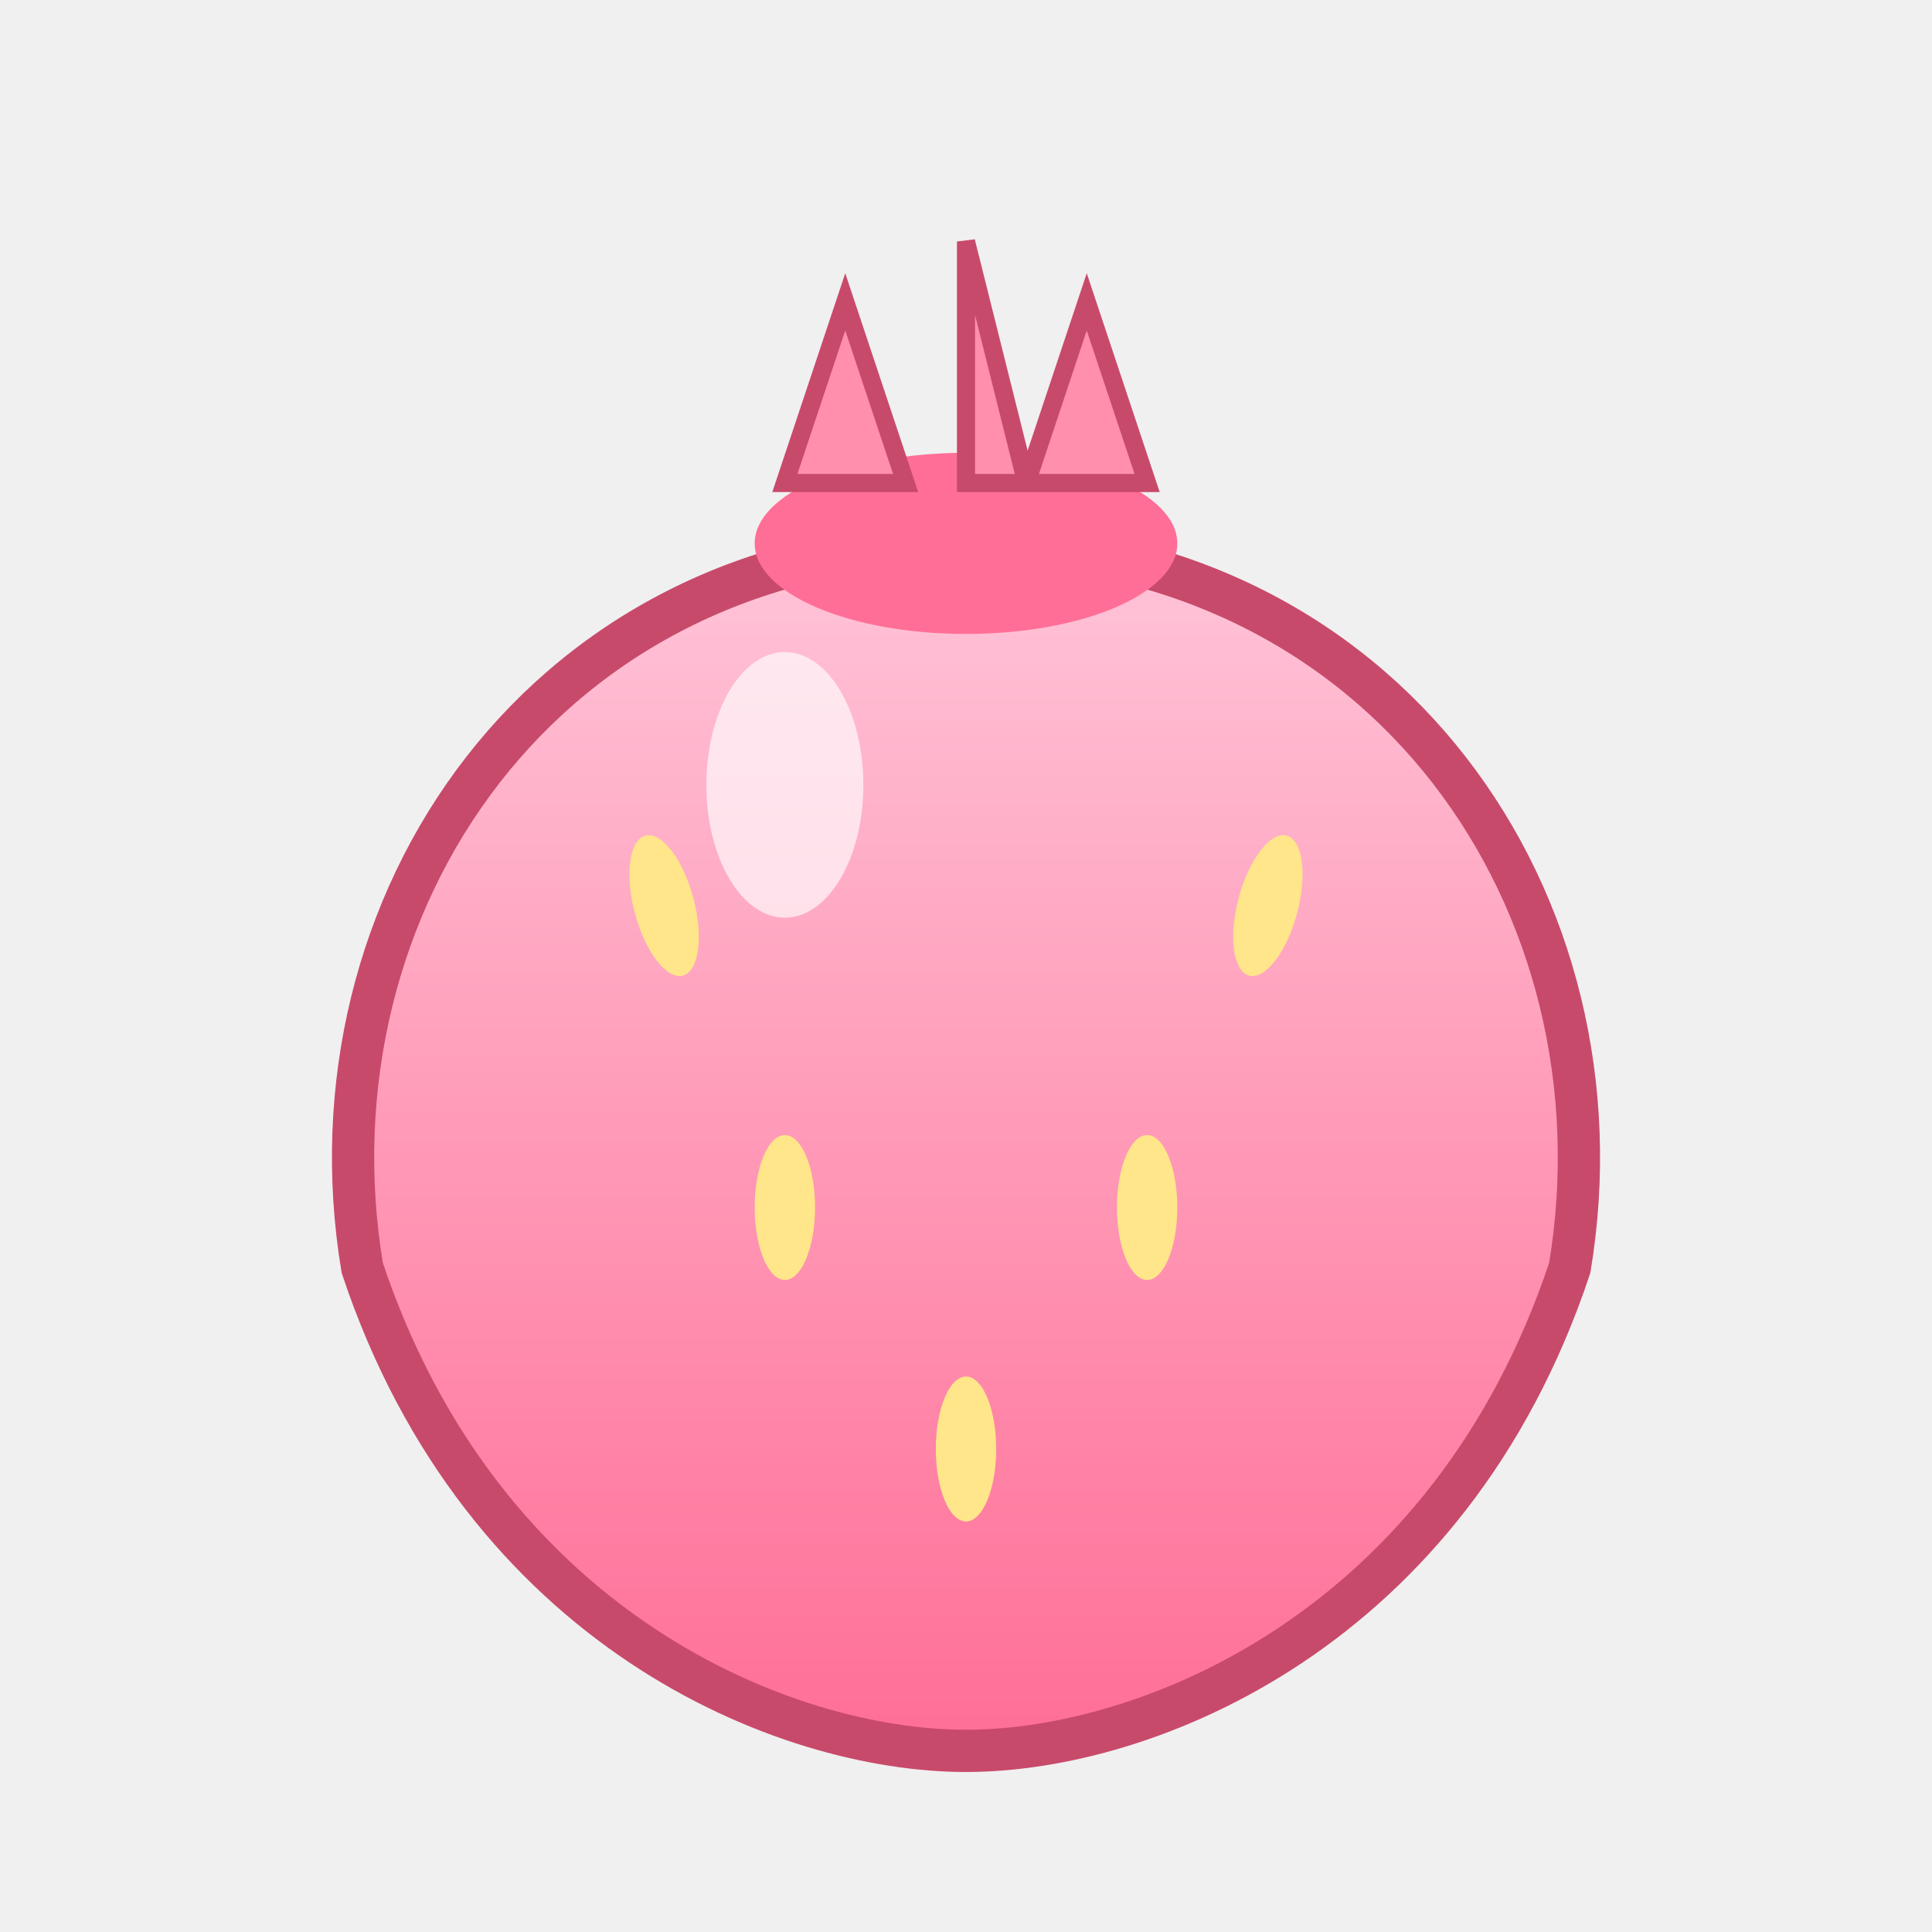
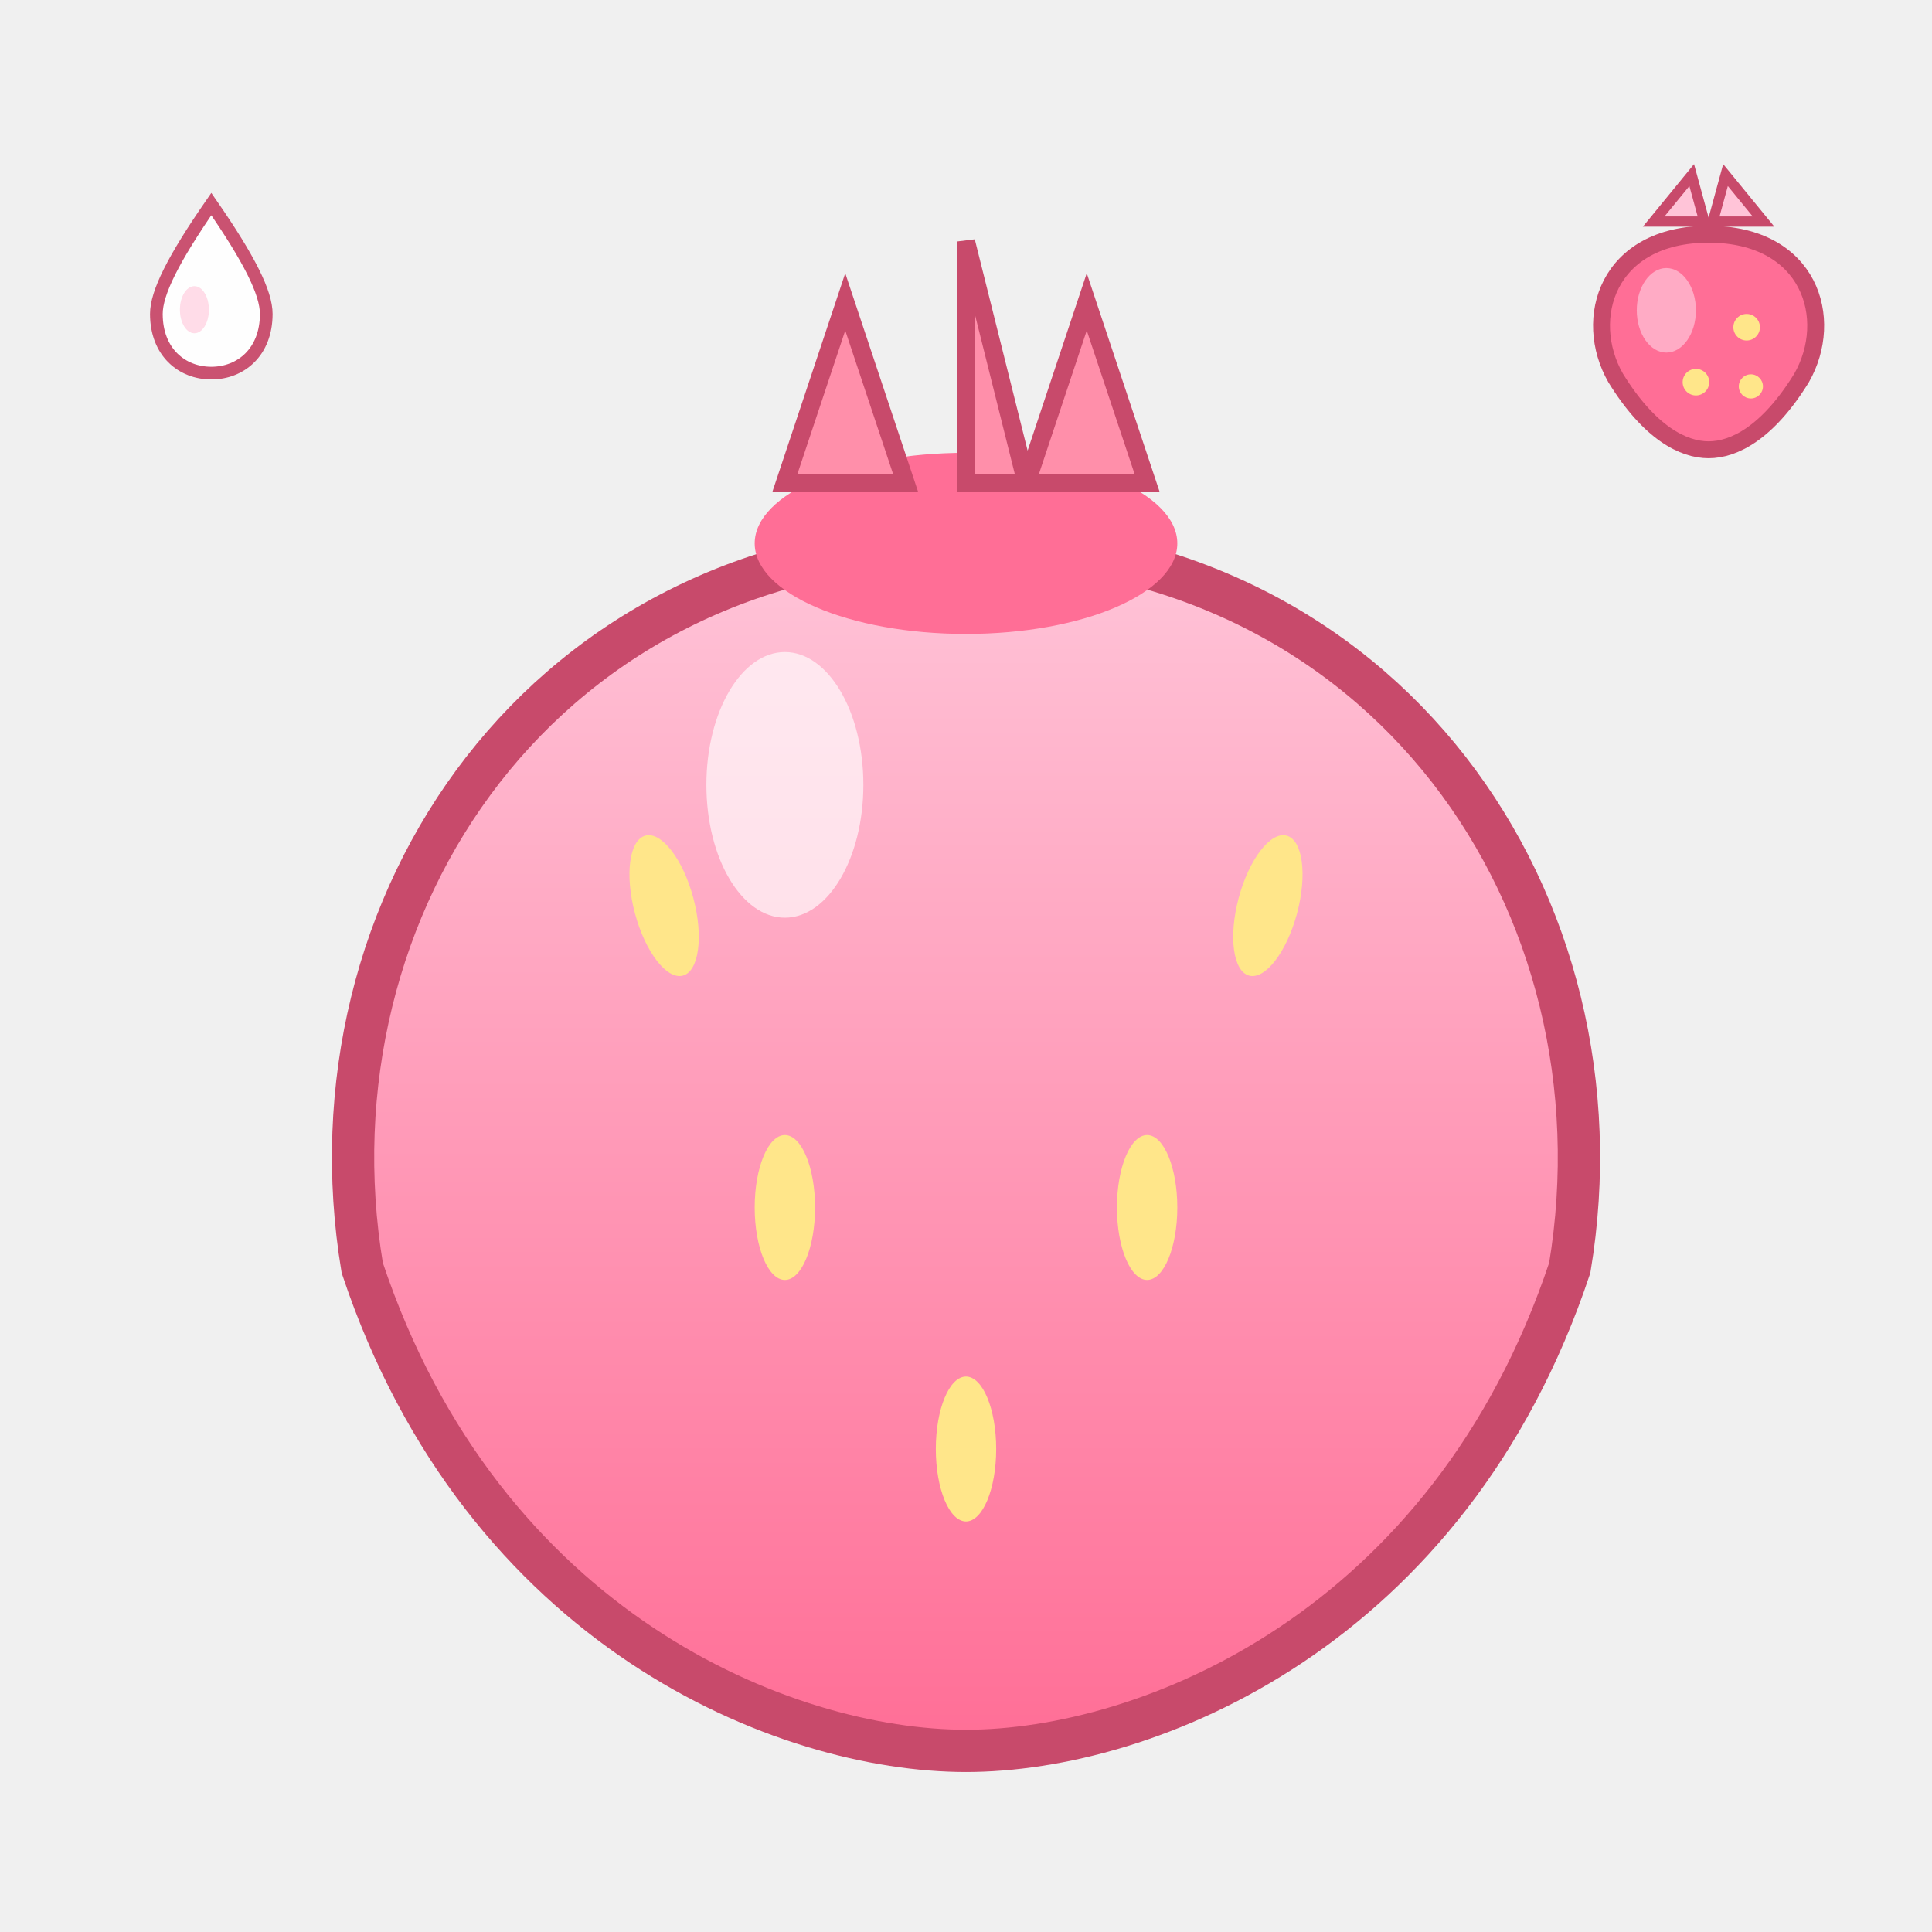
<svg xmlns="http://www.w3.org/2000/svg" viewBox="0 0 32 32" width="32" height="32">
  <defs>
    <linearGradient id="straw_g" x1="0%" y1="0%" x2="0%" y2="100%">
      <stop offset="0%" stop-color="#FFC4D8" />
      <stop offset="100%" stop-color="#FF6E96" />
    </linearGradient>
    <linearGradient id="straw_l" x1="0%" y1="0%" x2="0%" y2="100%">
      <stop offset="0%" stop-color="#FFD8E0" />
      <stop offset="100%" stop-color="#FF8FAA" />
    </linearGradient>
  </defs>
  <path d="M 16 9 C 9 9, 5 15, 6 21 C 8 27, 13 29, 16 29 C 19 29, 24 27, 26 21 C 27 15, 23 9, 16 9 Z" fill="url(#straw_g)" stroke="#C84A6B" stroke-width="0.7" />
  <ellipse cx="16" cy="9" rx="3.5" ry="1.5" fill="#FF6E96" />
  <path d="M 13 8 L 14 5 L 15 8 Z M 16 8 L 16 4 L 17 8 Z M 19 8 L 18 5 L 17 8 Z" fill="#FF8FAA" stroke="#C84A6B" stroke-width="0.3" />
  <ellipse cx="11" cy="15" rx="0.5" ry="1.2" fill="#FFE68A" transform="rotate(-15 11 15)" />
  <ellipse cx="21" cy="15" rx="0.5" ry="1.2" fill="#FFE68A" transform="rotate(15 21 15)" />
  <ellipse cx="13" cy="20" rx="0.5" ry="1.2" fill="#FFE68A" />
  <ellipse cx="19" cy="20" rx="0.5" ry="1.2" fill="#FFE68A" />
  <ellipse cx="16" cy="24" rx="0.5" ry="1.2" fill="#FFE68A" />
  <ellipse cx="13" cy="13" rx="1.3" ry="2.2" fill="#FFFFFF" opacity="0.65" />
+   <g transform="translate(28.3 5)">
+     <g>
+       <animateTransform attributeName="transform" type="rotate" values="0 0 -1.54; 10 0 -1.54; 0 0 -1.54; -10 0 -1.54; 0 0 -1.54" dur="0.55s" begin="0s" repeatCount="indefinite" additive="sum" />
+       <path d="M 0 -1.12 C -1.68 -1.12, -2.10 0.28, -1.54 1.26 C -0.98 2.17, -0.42 2.45, 0 2.45 C 0.42 2.45, 0.98 2.17, 1.54 1.26 C 2.10 0.28, 1.68 -1.12, 0 -1.12 Z" fill="#FF6E96" stroke="#C84A6B" stroke-width="0.28" />
+       <path d="M -0.91 -1.33 L -0.28 -2.10 L -0.07 -1.33 Z M 0.91 -1.33 L 0.28 -2.10 L 0.07 -1.33 Z" fill="#FFC4D8" stroke="#C84A6B" stroke-width="0.17" />
+       <ellipse cx="-0.70" cy="0.14" rx="0.49" ry="0.70" fill="#FFC4D8" opacity="0.7" />
+       <circle cx="0.63" cy="0.42" r="0.22" fill="#FFE68A" />
+       <circle cx="-0.21" cy="1.33" r="0.22" fill="#FFE68A" />
+       <circle cx="0.70" cy="1.40" r="0.20" fill="#FFE68A" />
+     </g>
+   </g>
+   <g transform="translate(3.5 4.5)">
+     <g>
+       <animateTransform attributeName="transform" type="translate" values="0 0; 0 1.26; 0 2.52; 0 3.78" dur="1.1s" begin="0.35s" repeatCount="indefinite" additive="sum" />
+       <animate attributeName="opacity" values="1;0.9;0.55;0" dur="1.1s" begin="0.35s" repeatCount="indefinite" />
+       <path d="M 0 -1.12 C 0.63 -0.21, 0.91 0.35, 0.91 0.70 C 0.91 1.33, 0.49 1.68, 0 1.68 C -0.49 1.68, -0.91 1.33, -0.91 0.70 C -0.91 0.35, -0.63 -0.21, 0 -1.12 Z" fill="#FFFFFF" stroke="#C84A6B" stroke-width="0.21" opacity="0.95" />
+       <ellipse cx="-0.28" cy="0.63" rx="0.24" ry="0.39" fill="#FFC4D8" opacity="0.6" />
+     </g>
+   </g>
</svg>
